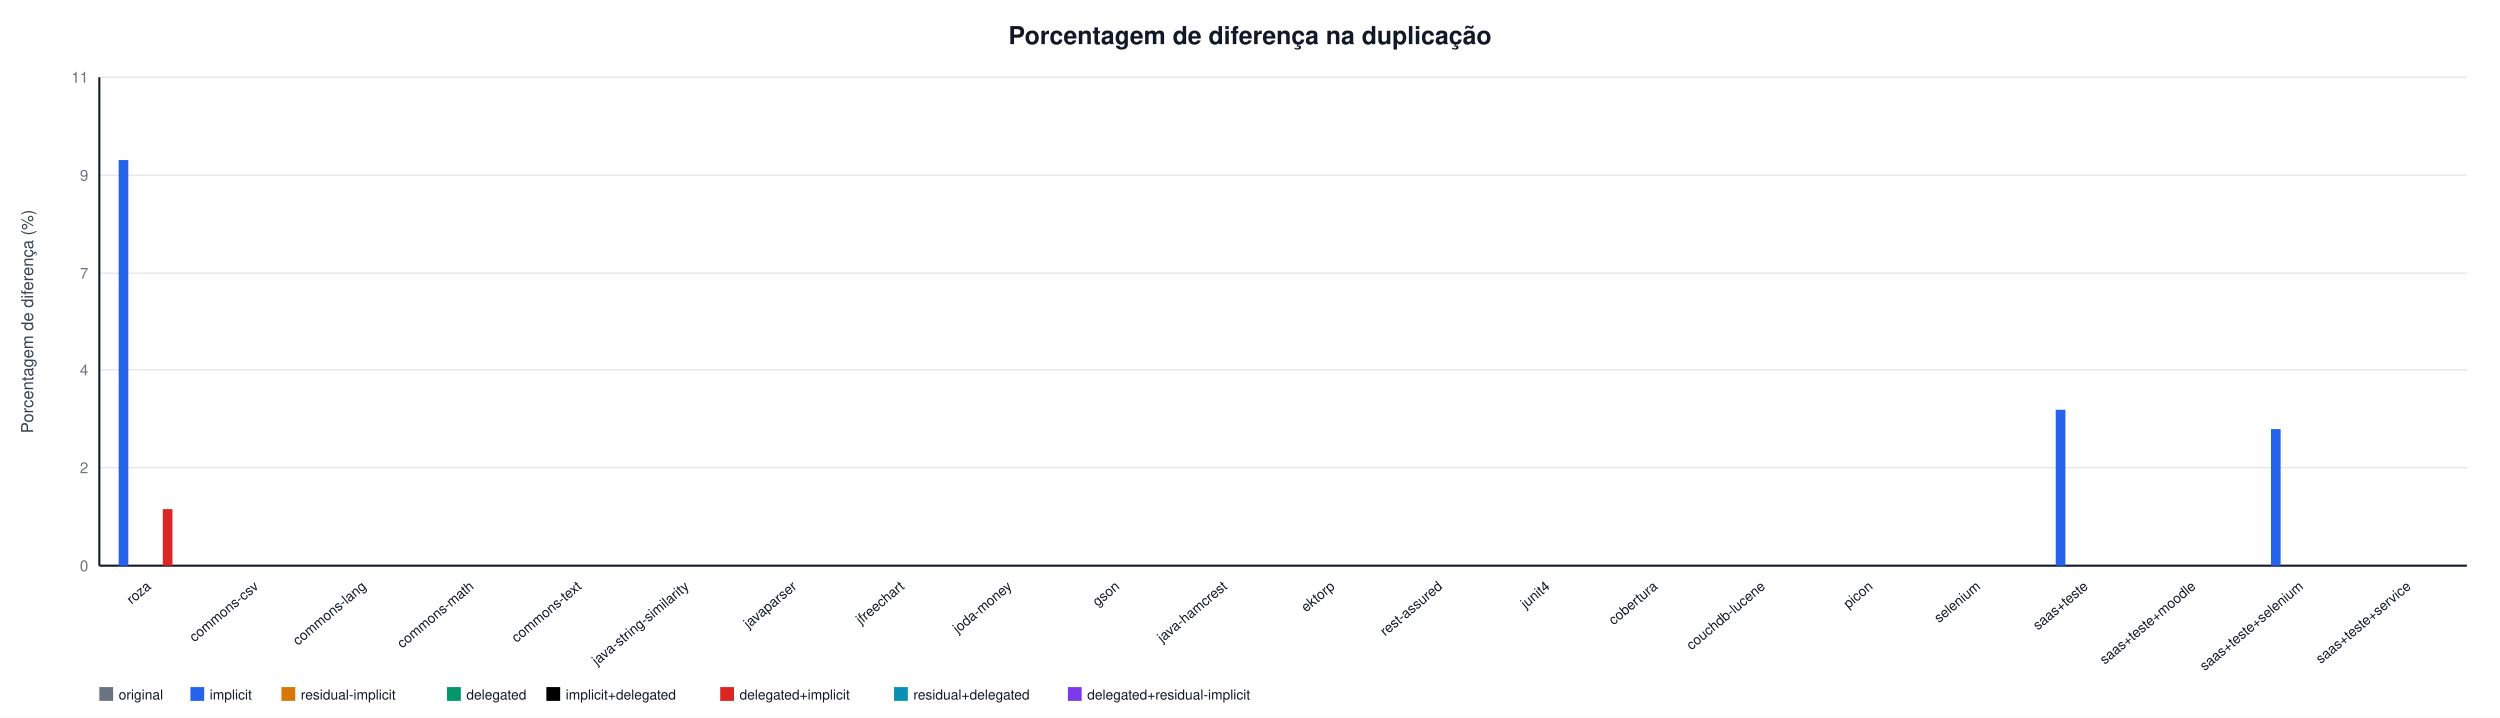
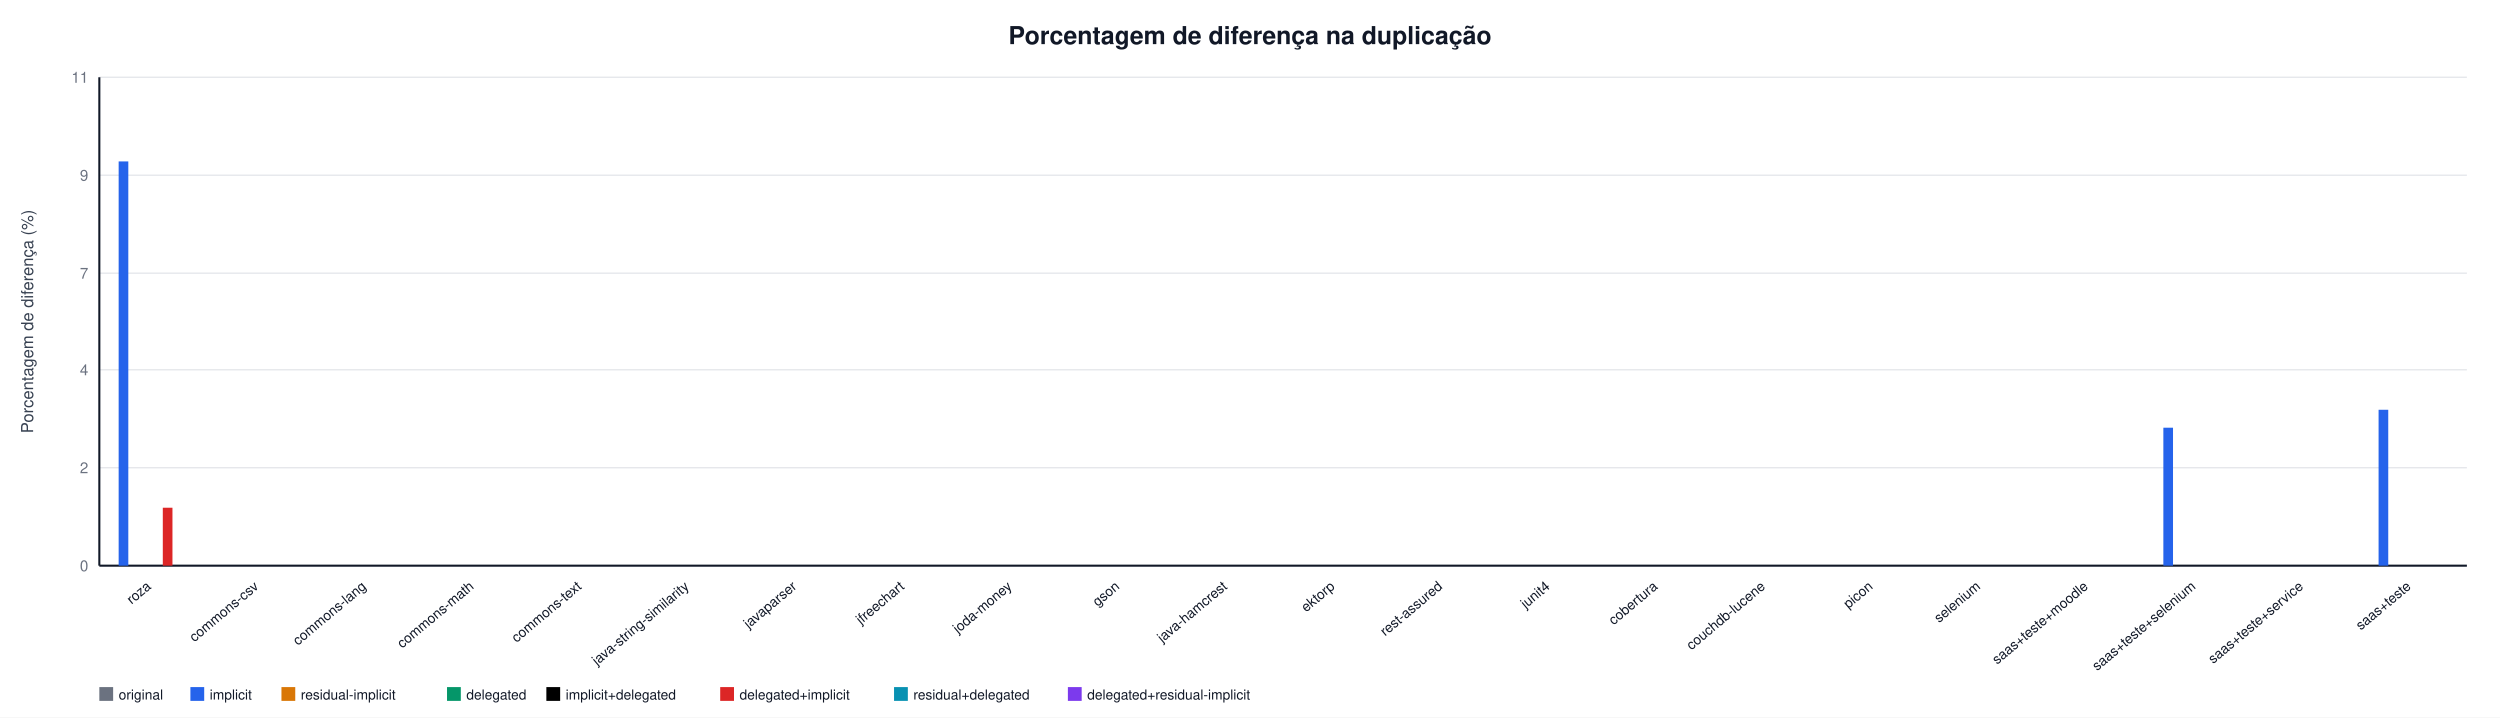
<svg xmlns="http://www.w3.org/2000/svg" width="1812" height="520" viewBox="0 0 1812 520">
  <rect width="100%" height="100%" fill="#ffffff" />
  <text x="906" y="32" text-anchor="middle" font-family="Helvetica, Arial, sans-serif" font-size="18" font-weight="700" fill="#111827">Porcentagem de diferença na duplicação</text>
  <text x="24" y="233" text-anchor="middle" font-family="Helvetica, Arial, sans-serif" font-size="12" fill="#374151" transform="rotate(-90 24 233)">Porcentagem de diferença (%)</text>
  <line x1="72" y1="410" x2="1788" y2="410" stroke="#e5e7eb" stroke-width="1" />
  <text x="64" y="414" text-anchor="end" font-family="Helvetica, Arial, sans-serif" font-size="11" fill="#6b7280">0</text>
  <line x1="72" y1="339" x2="1788" y2="339" stroke="#e5e7eb" stroke-width="1" />
  <text x="64" y="343" text-anchor="end" font-family="Helvetica, Arial, sans-serif" font-size="11" fill="#6b7280">2</text>
  <line x1="72" y1="268" x2="1788" y2="268" stroke="#e5e7eb" stroke-width="1" />
  <text x="64" y="272" text-anchor="end" font-family="Helvetica, Arial, sans-serif" font-size="11" fill="#6b7280">4</text>
  <line x1="72" y1="198" x2="1788" y2="198" stroke="#e5e7eb" stroke-width="1" />
  <text x="64" y="202" text-anchor="end" font-family="Helvetica, Arial, sans-serif" font-size="11" fill="#6b7280">7</text>
  <line x1="72" y1="127" x2="1788" y2="127" stroke="#e5e7eb" stroke-width="1" />
  <text x="64" y="131" text-anchor="end" font-family="Helvetica, Arial, sans-serif" font-size="11" fill="#6b7280">9</text>
  <line x1="72" y1="56" x2="1788" y2="56" stroke="#e5e7eb" stroke-width="1" />
  <text x="64" y="60" text-anchor="end" font-family="Helvetica, Arial, sans-serif" font-size="11" fill="#6b7280">11</text>
  <line x1="72" y1="56" x2="72" y2="410" stroke="#111827" stroke-width="1.5" />
  <line x1="72" y1="410" x2="1788" y2="410" stroke="#111827" stroke-width="1.5" />
  <rect x="78" y="410" width="7" height="0" fill="#6b7280" />
-   <rect x="86" y="116" width="7" height="294" fill="#2563eb" />
-   <rect x="94" y="491" width="7" height="-81" fill="#d97706" />
-   <rect x="102" y="678" width="7" height="-268" fill="#059669" />
-   <rect x="110" y="472" width="7" height="-62" fill="#7c3ed" />
-   <rect x="118" y="369" width="7" height="41" fill="#dc2626" />
-   <rect x="126" y="753" width="7" height="-343" fill="#0891b2" />
+   <rect x="86" y="117" width="7" height="293" fill="#2563eb" />
+   <rect x="94" y="490" width="7" height="-80" fill="#d97706" />
+   <rect x="102" y="677" width="7" height="-267" fill="#059669" />
+   <rect x="110" y="471" width="7" height="-61" fill="#7c3ed" />
+   <rect x="118" y="368" width="7" height="42" fill="#dc2626" />
+   <rect x="126" y="754" width="7" height="-344" fill="#0891b2" />
  <rect x="134" y="751" width="7" height="-341" fill="#7c3aed" />
  <text x="110" y="426" text-anchor="end" font-family="Helvetica, Arial, sans-serif" font-size="10" fill="#111827" transform="rotate(-40 110 426)">roza</text>
  <rect x="156" y="410" width="7" height="0" fill="#6b7280" />
-   <rect x="164" y="734" width="7" height="-324" fill="#2563eb" />
-   <rect x="172" y="818" width="7" height="-408" fill="#d97706" />
+   <rect x="164" y="735" width="7" height="-325" fill="#2563eb" />
+   <rect x="172" y="819" width="7" height="-409" fill="#d97706" />
  <rect x="180" y="410" width="7" height="0" fill="#059669" />
-   <rect x="188" y="734" width="7" height="-324" fill="#7c3ed" />
-   <rect x="196" y="734" width="7" height="-324" fill="#dc2626" />
-   <rect x="204" y="818" width="7" height="-408" fill="#0891b2" />
-   <rect x="212" y="818" width="7" height="-408" fill="#7c3aed" />
+   <rect x="188" y="735" width="7" height="-325" fill="#7c3ed" />
+   <rect x="196" y="735" width="7" height="-325" fill="#dc2626" />
+   <rect x="204" y="819" width="7" height="-409" fill="#0891b2" />
+   <rect x="212" y="819" width="7" height="-409" fill="#7c3aed" />
  <text x="188" y="426" text-anchor="end" font-family="Helvetica, Arial, sans-serif" font-size="10" fill="#111827" transform="rotate(-40 188 426)">commons-csv</text>
  <rect x="234" y="410" width="7" height="0" fill="#6b7280" />
-   <rect x="242" y="889" width="7" height="-479" fill="#2563eb" />
-   <rect x="250" y="1019" width="7" height="-609" fill="#d97706" />
-   <rect x="258" y="630" width="7" height="-220" fill="#059669" />
-   <rect x="266" y="1033" width="7" height="-623" fill="#7c3ed" />
-   <rect x="274" y="1006" width="7" height="-596" fill="#dc2626" />
-   <rect x="282" y="1127" width="7" height="-717" fill="#0891b2" />
-   <rect x="290" y="1094" width="7" height="-684" fill="#7c3aed" />
+   <rect x="242" y="890" width="7" height="-480" fill="#2563eb" />
+   <rect x="250" y="1018" width="7" height="-608" fill="#d97706" />
+   <rect x="258" y="629" width="7" height="-219" fill="#059669" />
+   <rect x="266" y="1034" width="7" height="-624" fill="#7c3ed" />
+   <rect x="274" y="1005" width="7" height="-595" fill="#dc2626" />
+   <rect x="282" y="1128" width="7" height="-718" fill="#0891b2" />
+   <rect x="290" y="1092" width="7" height="-682" fill="#7c3aed" />
  <text x="266" y="426" text-anchor="end" font-family="Helvetica, Arial, sans-serif" font-size="10" fill="#111827" transform="rotate(-40 266 426)">commons-lang</text>
  <rect x="312" y="410" width="7" height="0" fill="#6b7280" />
-   <rect x="320" y="562" width="7" height="-152" fill="#2563eb" />
-   <rect x="328" y="753" width="7" height="-343" fill="#d97706" />
+   <rect x="320" y="561" width="7" height="-151" fill="#2563eb" />
+   <rect x="328" y="754" width="7" height="-344" fill="#d97706" />
  <rect x="336" y="561" width="7" height="-151" fill="#059669" />
  <rect x="344" y="838" width="7" height="-428" fill="#7c3ed" />
-   <rect x="352" y="612" width="7" height="-202" fill="#dc2626" />
-   <rect x="360" y="993" width="7" height="-583" fill="#0891b2" />
-   <rect x="368" y="789" width="7" height="-379" fill="#7c3aed" />
+   <rect x="352" y="613" width="7" height="-203" fill="#dc2626" />
+   <rect x="360" y="992" width="7" height="-582" fill="#0891b2" />
+   <rect x="368" y="790" width="7" height="-380" fill="#7c3aed" />
  <text x="344" y="426" text-anchor="end" font-family="Helvetica, Arial, sans-serif" font-size="10" fill="#111827" transform="rotate(-40 344 426)">commons-math</text>
  <rect x="390" y="410" width="7" height="0" fill="#6b7280" />
  <rect x="398" y="677" width="7" height="-267" fill="#2563eb" />
-   <rect x="406" y="785" width="7" height="-375" fill="#d97706" />
+   <rect x="406" y="787" width="7" height="-377" fill="#d97706" />
  <rect x="414" y="793" width="7" height="-383" fill="#059669" />
  <rect x="422" y="989" width="7" height="-579" fill="#7c3ed" />
-   <rect x="430" y="971" width="7" height="-561" fill="#dc2626" />
-   <rect x="438" y="1103" width="7" height="-693" fill="#0891b2" />
-   <rect x="446" y="1066" width="7" height="-656" fill="#7c3aed" />
+   <rect x="430" y="970" width="7" height="-560" fill="#dc2626" />
+   <rect x="438" y="1102" width="7" height="-692" fill="#0891b2" />
+   <rect x="446" y="1067" width="7" height="-657" fill="#7c3aed" />
  <text x="422" y="426" text-anchor="end" font-family="Helvetica, Arial, sans-serif" font-size="10" fill="#111827" transform="rotate(-40 422 426)">commons-text</text>
  <rect x="468" y="410" width="7" height="0" fill="#6b7280" />
-   <rect x="476" y="2514" width="7" height="-2104" fill="#2563eb" />
-   <rect x="484" y="2514" width="7" height="-2104" fill="#d97706" />
+   <rect x="476" y="2515" width="7" height="-2105" fill="#2563eb" />
+   <rect x="484" y="2515" width="7" height="-2105" fill="#d97706" />
  <rect x="492" y="410" width="7" height="0" fill="#059669" />
-   <rect x="500" y="2514" width="7" height="-2104" fill="#7c3ed" />
-   <rect x="508" y="2514" width="7" height="-2104" fill="#dc2626" />
-   <rect x="516" y="2514" width="7" height="-2104" fill="#0891b2" />
-   <rect x="524" y="2514" width="7" height="-2104" fill="#7c3aed" />
+   <rect x="500" y="2515" width="7" height="-2105" fill="#7c3ed" />
+   <rect x="508" y="2515" width="7" height="-2105" fill="#dc2626" />
+   <rect x="516" y="2515" width="7" height="-2105" fill="#0891b2" />
+   <rect x="524" y="2515" width="7" height="-2105" fill="#7c3aed" />
  <text x="500" y="426" text-anchor="end" font-family="Helvetica, Arial, sans-serif" font-size="10" fill="#111827" transform="rotate(-40 500 426)">java-string-similarity</text>
  <rect x="546" y="410" width="7" height="0" fill="#6b7280" />
-   <rect x="554" y="482" width="7" height="-72" fill="#2563eb" />
+   <rect x="554" y="481" width="7" height="-71" fill="#2563eb" />
  <rect x="562" y="684" width="7" height="-274" fill="#d97706" />
  <rect x="570" y="737" width="7" height="-327" fill="#059669" />
  <rect x="578" y="848" width="7" height="-438" fill="#7c3ed" />
  <rect x="586" y="703" width="7" height="-293" fill="#dc2626" />
  <rect x="594" y="410" width="7" height="0" fill="#0891b2" />
-   <rect x="602" y="410" width="7" height="0" fill="#7c3aed" />
+   <rect x="602" y="928" width="7" height="-518" fill="#7c3aed" />
  <text x="578" y="426" text-anchor="end" font-family="Helvetica, Arial, sans-serif" font-size="10" fill="#111827" transform="rotate(-40 578 426)">javaparser</text>
  <rect x="624" y="410" width="7" height="0" fill="#6b7280" />
  <rect x="632" y="1646" width="7" height="-1236" fill="#2563eb" />
-   <rect x="640" y="1731" width="7" height="-1321" fill="#d97706" />
+   <rect x="640" y="1733" width="7" height="-1323" fill="#d97706" />
  <rect x="648" y="954" width="7" height="-544" fill="#059669" />
  <rect x="656" y="1826" width="7" height="-1416" fill="#7c3ed" />
-   <rect x="664" y="1727" width="7" height="-1317" fill="#dc2626" />
-   <rect x="672" y="1898" width="7" height="-1488" fill="#0891b2" />
-   <rect x="680" y="1772" width="7" height="-1362" fill="#7c3aed" />
+   <rect x="664" y="1726" width="7" height="-1316" fill="#dc2626" />
+   <rect x="672" y="1897" width="7" height="-1487" fill="#0891b2" />
+   <rect x="680" y="1771" width="7" height="-1361" fill="#7c3aed" />
  <text x="656" y="426" text-anchor="end" font-family="Helvetica, Arial, sans-serif" font-size="10" fill="#111827" transform="rotate(-40 656 426)">jfreechart</text>
  <rect x="702" y="410" width="7" height="0" fill="#6b7280" />
-   <rect x="710" y="533" width="7" height="-123" fill="#2563eb" />
-   <rect x="718" y="620" width="7" height="-210" fill="#d97706" />
-   <rect x="726" y="511" width="7" height="-101" fill="#059669" />
+   <rect x="710" y="532" width="7" height="-122" fill="#2563eb" />
+   <rect x="718" y="619" width="7" height="-209" fill="#d97706" />
+   <rect x="726" y="513" width="7" height="-103" fill="#059669" />
  <rect x="734" y="635" width="7" height="-225" fill="#7c3ed" />
  <rect x="742" y="635" width="7" height="-225" fill="#dc2626" />
  <rect x="750" y="722" width="7" height="-312" fill="#0891b2" />
  <rect x="758" y="722" width="7" height="-312" fill="#7c3aed" />
  <text x="734" y="426" text-anchor="end" font-family="Helvetica, Arial, sans-serif" font-size="10" fill="#111827" transform="rotate(-40 734 426)">joda-money</text>
  <rect x="780" y="410" width="7" height="0" fill="#6b7280" />
  <rect x="788" y="1054" width="7" height="-644" fill="#2563eb" />
  <rect x="796" y="1157" width="7" height="-747" fill="#d97706" />
-   <rect x="804" y="791" width="7" height="-381" fill="#059669" />
+   <rect x="804" y="790" width="7" height="-380" fill="#059669" />
  <rect x="812" y="1321" width="7" height="-911" fill="#7c3ed" />
-   <rect x="820" y="1273" width="7" height="-863" fill="#dc2626" />
-   <rect x="828" y="1412" width="7" height="-1002" fill="#0891b2" />
-   <rect x="836" y="1354" width="7" height="-944" fill="#7c3aed" />
+   <rect x="820" y="1272" width="7" height="-862" fill="#dc2626" />
+   <rect x="828" y="1411" width="7" height="-1001" fill="#0891b2" />
+   <rect x="836" y="1353" width="7" height="-943" fill="#7c3aed" />
  <text x="812" y="426" text-anchor="end" font-family="Helvetica, Arial, sans-serif" font-size="10" fill="#111827" transform="rotate(-40 812 426)">gson</text>
  <rect x="858" y="410" width="7" height="0" fill="#6b7280" />
-   <rect x="866" y="1300" width="7" height="-890" fill="#2563eb" />
-   <rect x="874" y="1300" width="7" height="-890" fill="#d97706" />
-   <rect x="882" y="1338" width="7" height="-928" fill="#059669" />
-   <rect x="890" y="1830" width="7" height="-1420" fill="#7c3ed" />
-   <rect x="898" y="1811" width="7" height="-1401" fill="#dc2626" />
-   <rect x="906" y="1830" width="7" height="-1420" fill="#0891b2" />
-   <rect x="914" y="1811" width="7" height="-1401" fill="#7c3aed" />
+   <rect x="866" y="1298" width="7" height="-888" fill="#2563eb" />
+   <rect x="874" y="1298" width="7" height="-888" fill="#d97706" />
+   <rect x="882" y="1337" width="7" height="-927" fill="#059669" />
+   <rect x="890" y="1829" width="7" height="-1419" fill="#7c3ed" />
+   <rect x="898" y="1810" width="7" height="-1400" fill="#dc2626" />
+   <rect x="906" y="1829" width="7" height="-1419" fill="#0891b2" />
+   <rect x="914" y="1810" width="7" height="-1400" fill="#7c3aed" />
  <text x="890" y="426" text-anchor="end" font-family="Helvetica, Arial, sans-serif" font-size="10" fill="#111827" transform="rotate(-40 890 426)">java-hamcrest</text>
  <rect x="936" y="410" width="7" height="0" fill="#6b7280" />
-   <rect x="944" y="881" width="7" height="-471" fill="#2563eb" />
+   <rect x="944" y="880" width="7" height="-470" fill="#2563eb" />
  <rect x="952" y="899" width="7" height="-489" fill="#d97706" />
-   <rect x="960" y="905" width="7" height="-495" fill="#059669" />
-   <rect x="968" y="1171" width="7" height="-761" fill="#7c3ed" />
-   <rect x="976" y="1183" width="7" height="-773" fill="#dc2626" />
+   <rect x="960" y="906" width="7" height="-496" fill="#059669" />
+   <rect x="968" y="1169" width="7" height="-759" fill="#7c3ed" />
+   <rect x="976" y="1182" width="7" height="-772" fill="#dc2626" />
  <rect x="984" y="1189" width="7" height="-779" fill="#0891b2" />
-   <rect x="992" y="1177" width="7" height="-767" fill="#7c3aed" />
+   <rect x="992" y="1176" width="7" height="-766" fill="#7c3aed" />
  <text x="968" y="426" text-anchor="end" font-family="Helvetica, Arial, sans-serif" font-size="10" fill="#111827" transform="rotate(-40 968 426)">ektorp</text>
  <rect x="1014" y="410" width="7" height="0" fill="#6b7280" />
-   <rect x="1022" y="2039" width="7" height="-1629" fill="#2563eb" />
-   <rect x="1030" y="2097" width="7" height="-1687" fill="#d97706" />
-   <rect x="1038" y="1023" width="7" height="-613" fill="#059669" />
+   <rect x="1022" y="2038" width="7" height="-1628" fill="#2563eb" />
+   <rect x="1030" y="2096" width="7" height="-1686" fill="#d97706" />
+   <rect x="1038" y="1025" width="7" height="-615" fill="#059669" />
  <rect x="1046" y="2080" width="7" height="-1670" fill="#7c3ed" />
  <rect x="1054" y="2238" width="7" height="-1828" fill="#dc2626" />
-   <rect x="1062" y="2137" width="7" height="-1727" fill="#0891b2" />
-   <rect x="1070" y="2246" width="7" height="-1836" fill="#7c3aed" />
+   <rect x="1062" y="2138" width="7" height="-1728" fill="#0891b2" />
+   <rect x="1070" y="2248" width="7" height="-1838" fill="#7c3aed" />
  <text x="1046" y="426" text-anchor="end" font-family="Helvetica, Arial, sans-serif" font-size="10" fill="#111827" transform="rotate(-40 1046 426)">rest-assured</text>
  <rect x="1092" y="410" width="7" height="0" fill="#6b7280" />
-   <rect x="1100" y="540" width="7" height="-130" fill="#2563eb" />
-   <rect x="1108" y="636" width="7" height="-226" fill="#d97706" />
-   <rect x="1116" y="602" width="7" height="-192" fill="#059669" />
+   <rect x="1100" y="539" width="7" height="-129" fill="#2563eb" />
+   <rect x="1108" y="635" width="7" height="-225" fill="#d97706" />
+   <rect x="1116" y="603" width="7" height="-193" fill="#059669" />
  <rect x="1124" y="709" width="7" height="-299" fill="#7c3ed" />
-   <rect x="1132" y="704" width="7" height="-294" fill="#dc2626" />
-   <rect x="1140" y="805" width="7" height="-395" fill="#0891b2" />
-   <rect x="1148" y="817" width="7" height="-407" fill="#7c3aed" />
+   <rect x="1132" y="703" width="7" height="-293" fill="#dc2626" />
+   <rect x="1140" y="806" width="7" height="-396" fill="#0891b2" />
+   <rect x="1148" y="815" width="7" height="-405" fill="#7c3aed" />
  <text x="1124" y="426" text-anchor="end" font-family="Helvetica, Arial, sans-serif" font-size="10" fill="#111827" transform="rotate(-40 1124 426)">junit4</text>
  <rect x="1170" y="410" width="7" height="0" fill="#6b7280" />
-   <rect x="1178" y="557" width="7" height="-147" fill="#2563eb" />
-   <rect x="1186" y="573" width="7" height="-163" fill="#d97706" />
+   <rect x="1178" y="558" width="7" height="-148" fill="#2563eb" />
+   <rect x="1186" y="574" width="7" height="-164" fill="#d97706" />
  <rect x="1194" y="774" width="7" height="-364" fill="#059669" />
-   <rect x="1202" y="930" width="7" height="-520" fill="#7c3ed" />
+   <rect x="1202" y="928" width="7" height="-518" fill="#7c3ed" />
  <rect x="1210" y="902" width="7" height="-492" fill="#dc2626" />
-   <rect x="1218" y="937" width="7" height="-527" fill="#0891b2" />
+   <rect x="1218" y="938" width="7" height="-528" fill="#0891b2" />
  <rect x="1226" y="941" width="7" height="-531" fill="#7c3aed" />
  <text x="1202" y="426" text-anchor="end" font-family="Helvetica, Arial, sans-serif" font-size="10" fill="#111827" transform="rotate(-40 1202 426)">cobertura</text>
  <rect x="1248" y="410" width="7" height="0" fill="#6b7280" />
  <rect x="1256" y="410" width="7" height="0" fill="#2563eb" />
  <rect x="1264" y="410" width="7" height="0" fill="#d97706" />
-   <rect x="1272" y="985" width="7" height="-575" fill="#059669" />
-   <rect x="1280" y="985" width="7" height="-575" fill="#7c3ed" />
-   <rect x="1288" y="985" width="7" height="-575" fill="#dc2626" />
-   <rect x="1296" y="985" width="7" height="-575" fill="#0891b2" />
-   <rect x="1304" y="985" width="7" height="-575" fill="#7c3aed" />
+   <rect x="1272" y="986" width="7" height="-576" fill="#059669" />
+   <rect x="1280" y="986" width="7" height="-576" fill="#7c3ed" />
+   <rect x="1288" y="986" width="7" height="-576" fill="#dc2626" />
+   <rect x="1296" y="986" width="7" height="-576" fill="#0891b2" />
+   <rect x="1304" y="986" width="7" height="-576" fill="#7c3aed" />
  <text x="1280" y="426" text-anchor="end" font-family="Helvetica, Arial, sans-serif" font-size="10" fill="#111827" transform="rotate(-40 1280 426)">couchdb-lucene</text>
  <rect x="1326" y="410" width="7" height="0" fill="#6b7280" />
-   <rect x="1334" y="524" width="7" height="-114" fill="#2563eb" />
+   <rect x="1334" y="523" width="7" height="-113" fill="#2563eb" />
  <rect x="1342" y="777" width="7" height="-367" fill="#d97706" />
  <rect x="1350" y="777" width="7" height="-367" fill="#059669" />
-   <rect x="1358" y="891" width="7" height="-481" fill="#7c3ed" />
+   <rect x="1358" y="893" width="7" height="-483" fill="#7c3ed" />
  <rect x="1366" y="967" width="7" height="-557" fill="#dc2626" />
-   <rect x="1374" y="1082" width="7" height="-672" fill="#0891b2" />
-   <rect x="1382" y="1069" width="7" height="-659" fill="#7c3aed" />
+   <rect x="1374" y="1083" width="7" height="-673" fill="#0891b2" />
+   <rect x="1382" y="1070" width="7" height="-660" fill="#7c3aed" />
  <text x="1358" y="426" text-anchor="end" font-family="Helvetica, Arial, sans-serif" font-size="10" fill="#111827" transform="rotate(-40 1358 426)">picon</text>
  <rect x="1404" y="410" width="7" height="0" fill="#6b7280" />
-   <rect x="1412" y="1004" width="7" height="-594" fill="#2563eb" />
-   <rect x="1420" y="1087" width="7" height="-677" fill="#d97706" />
-   <rect x="1428" y="605" width="7" height="-195" fill="#059669" />
-   <rect x="1436" y="1180" width="7" height="-770" fill="#7c3ed" />
-   <rect x="1444" y="1161" width="7" height="-751" fill="#dc2626" />
+   <rect x="1412" y="1005" width="7" height="-595" fill="#2563eb" />
+   <rect x="1420" y="1086" width="7" height="-676" fill="#d97706" />
+   <rect x="1428" y="606" width="7" height="-196" fill="#059669" />
+   <rect x="1436" y="1179" width="7" height="-769" fill="#7c3ed" />
+   <rect x="1444" y="1160" width="7" height="-750" fill="#dc2626" />
  <rect x="1452" y="1250" width="7" height="-840" fill="#0891b2" />
-   <rect x="1460" y="1226" width="7" height="-816" fill="#7c3aed" />
+   <rect x="1460" y="1227" width="7" height="-817" fill="#7c3aed" />
  <text x="1436" y="426" text-anchor="end" font-family="Helvetica, Arial, sans-serif" font-size="10" fill="#111827" transform="rotate(-40 1436 426)">selenium</text>
  <rect x="1482" y="410" width="7" height="0" fill="#6b7280" />
-   <rect x="1490" y="297" width="7" height="113" fill="#2563eb" />
-   <rect x="1498" y="529" width="7" height="-119" fill="#d97706" />
-   <rect x="1506" y="410" width="7" height="0" fill="#059669" />
-   <rect x="1514" y="410" width="7" height="0" fill="#7c3ed" />
-   <rect x="1522" y="410" width="7" height="0" fill="#dc2626" />
-   <rect x="1530" y="410" width="7" height="0" fill="#0891b2" />
-   <rect x="1538" y="410" width="7" height="0" fill="#7c3aed" />
-   <text x="1514" y="426" text-anchor="end" font-family="Helvetica, Arial, sans-serif" font-size="10" fill="#111827" transform="rotate(-40 1514 426)">saas+teste</text>
+   <rect x="1490" y="410" width="7" height="0" fill="#2563eb" />
+   <rect x="1498" y="410" width="7" height="0" fill="#d97706" />
+   <rect x="1506" y="1128" width="7" height="-718" fill="#059669" />
+   <rect x="1514" y="1128" width="7" height="-718" fill="#7c3ed" />
+   <rect x="1522" y="1128" width="7" height="-718" fill="#dc2626" />
+   <rect x="1530" y="1128" width="7" height="-718" fill="#0891b2" />
+   <rect x="1538" y="1128" width="7" height="-718" fill="#7c3aed" />
+   <text x="1514" y="426" text-anchor="end" font-family="Helvetica, Arial, sans-serif" font-size="10" fill="#111827" transform="rotate(-40 1514 426)">saas+teste+moodle</text>
  <rect x="1560" y="410" width="7" height="0" fill="#6b7280" />
-   <rect x="1568" y="410" width="7" height="0" fill="#2563eb" />
-   <rect x="1576" y="410" width="7" height="0" fill="#d97706" />
-   <rect x="1584" y="1128" width="7" height="-718" fill="#059669" />
-   <rect x="1592" y="1128" width="7" height="-718" fill="#7c3ed" />
-   <rect x="1600" y="1128" width="7" height="-718" fill="#dc2626" />
-   <rect x="1608" y="1128" width="7" height="-718" fill="#0891b2" />
-   <rect x="1616" y="1128" width="7" height="-718" fill="#7c3aed" />
-   <text x="1592" y="426" text-anchor="end" font-family="Helvetica, Arial, sans-serif" font-size="10" fill="#111827" transform="rotate(-40 1592 426)">saas+teste+moodle</text>
+   <rect x="1568" y="310" width="7" height="100" fill="#2563eb" />
+   <rect x="1576" y="510" width="7" height="-100" fill="#d97706" />
+   <rect x="1584" y="989" width="7" height="-579" fill="#059669" />
+   <rect x="1592" y="918" width="7" height="-508" fill="#7c3ed" />
+   <rect x="1600" y="928" width="7" height="-518" fill="#dc2626" />
+   <rect x="1608" y="1083" width="7" height="-673" fill="#0891b2" />
+   <rect x="1616" y="1054" width="7" height="-644" fill="#7c3aed" />
+   <text x="1592" y="426" text-anchor="end" font-family="Helvetica, Arial, sans-serif" font-size="10" fill="#111827" transform="rotate(-40 1592 426)">saas+teste+selenium</text>
  <rect x="1638" y="410" width="7" height="0" fill="#6b7280" />
-   <rect x="1646" y="311" width="7" height="99" fill="#2563eb" />
-   <rect x="1654" y="511" width="7" height="-101" fill="#d97706" />
-   <rect x="1662" y="988" width="7" height="-578" fill="#059669" />
-   <rect x="1670" y="918" width="7" height="-508" fill="#7c3ed" />
-   <rect x="1678" y="927" width="7" height="-517" fill="#dc2626" />
-   <rect x="1686" y="1081" width="7" height="-671" fill="#0891b2" />
-   <rect x="1694" y="1055" width="7" height="-645" fill="#7c3aed" />
-   <text x="1670" y="426" text-anchor="end" font-family="Helvetica, Arial, sans-serif" font-size="10" fill="#111827" transform="rotate(-40 1670 426)">saas+teste+selenium</text>
+   <rect x="1646" y="680" width="7" height="-270" fill="#2563eb" />
+   <rect x="1654" y="700" width="7" height="-290" fill="#d97706" />
+   <rect x="1662" y="716" width="7" height="-306" fill="#059669" />
+   <rect x="1670" y="960" width="7" height="-550" fill="#7c3ed" />
+   <rect x="1678" y="944" width="7" height="-534" fill="#dc2626" />
+   <rect x="1686" y="980" width="7" height="-570" fill="#0891b2" />
+   <rect x="1694" y="964" width="7" height="-554" fill="#7c3aed" />
+   <text x="1670" y="426" text-anchor="end" font-family="Helvetica, Arial, sans-serif" font-size="10" fill="#111827" transform="rotate(-40 1670 426)">saas+teste+service</text>
  <rect x="1716" y="410" width="7" height="0" fill="#6b7280" />
-   <rect x="1724" y="680" width="7" height="-270" fill="#2563eb" />
-   <rect x="1732" y="698" width="7" height="-288" fill="#d97706" />
-   <rect x="1740" y="717" width="7" height="-307" fill="#059669" />
-   <rect x="1748" y="960" width="7" height="-550" fill="#7c3ed" />
-   <rect x="1756" y="944" width="7" height="-534" fill="#dc2626" />
-   <rect x="1764" y="978" width="7" height="-568" fill="#0891b2" />
-   <rect x="1772" y="965" width="7" height="-555" fill="#7c3aed" />
-   <text x="1748" y="426" text-anchor="end" font-family="Helvetica, Arial, sans-serif" font-size="10" fill="#111827" transform="rotate(-40 1748 426)">saas+teste+service</text>
+   <rect x="1724" y="297" width="7" height="113" fill="#2563eb" />
+   <rect x="1732" y="529" width="7" height="-119" fill="#d97706" />
+   <rect x="1740" y="410" width="7" height="0" fill="#059669" />
+   <rect x="1748" y="410" width="7" height="0" fill="#7c3ed" />
+   <rect x="1756" y="410" width="7" height="0" fill="#dc2626" />
+   <rect x="1764" y="410" width="7" height="0" fill="#0891b2" />
+   <rect x="1772" y="410" width="7" height="0" fill="#7c3aed" />
+   <text x="1748" y="426" text-anchor="end" font-family="Helvetica, Arial, sans-serif" font-size="10" fill="#111827" transform="rotate(-40 1748 426)">saas+teste</text>
  <rect x="72" y="498" width="10" height="10" fill="#6b7280" />
  <text x="86" y="507" font-family="Helvetica, Arial, sans-serif" font-size="10" fill="#111827">original</text>
  <rect x="138" y="498" width="10" height="10" fill="#2563eb" />
  <text x="152" y="507" font-family="Helvetica, Arial, sans-serif" font-size="10" fill="#111827">implicit</text>
  <rect x="204" y="498" width="10" height="10" fill="#d97706" />
  <text x="218" y="507" font-family="Helvetica, Arial, sans-serif" font-size="10" fill="#111827">residual-implicit</text>
  <rect x="324" y="498" width="10" height="10" fill="#059669" />
  <text x="338" y="507" font-family="Helvetica, Arial, sans-serif" font-size="10" fill="#111827">delegated</text>
  <rect x="396" y="498" width="10" height="10" fill="#7c3ed" />
  <text x="410" y="507" font-family="Helvetica, Arial, sans-serif" font-size="10" fill="#111827">implicit+delegated</text>
  <rect x="522" y="498" width="10" height="10" fill="#dc2626" />
  <text x="536" y="507" font-family="Helvetica, Arial, sans-serif" font-size="10" fill="#111827">delegated+implicit</text>
  <rect x="648" y="498" width="10" height="10" fill="#0891b2" />
  <text x="662" y="507" font-family="Helvetica, Arial, sans-serif" font-size="10" fill="#111827">residual+delegated</text>
  <rect x="774" y="498" width="10" height="10" fill="#7c3aed" />
  <text x="788" y="507" font-family="Helvetica, Arial, sans-serif" font-size="10" fill="#111827">delegated+residual-implicit</text>
</svg>
